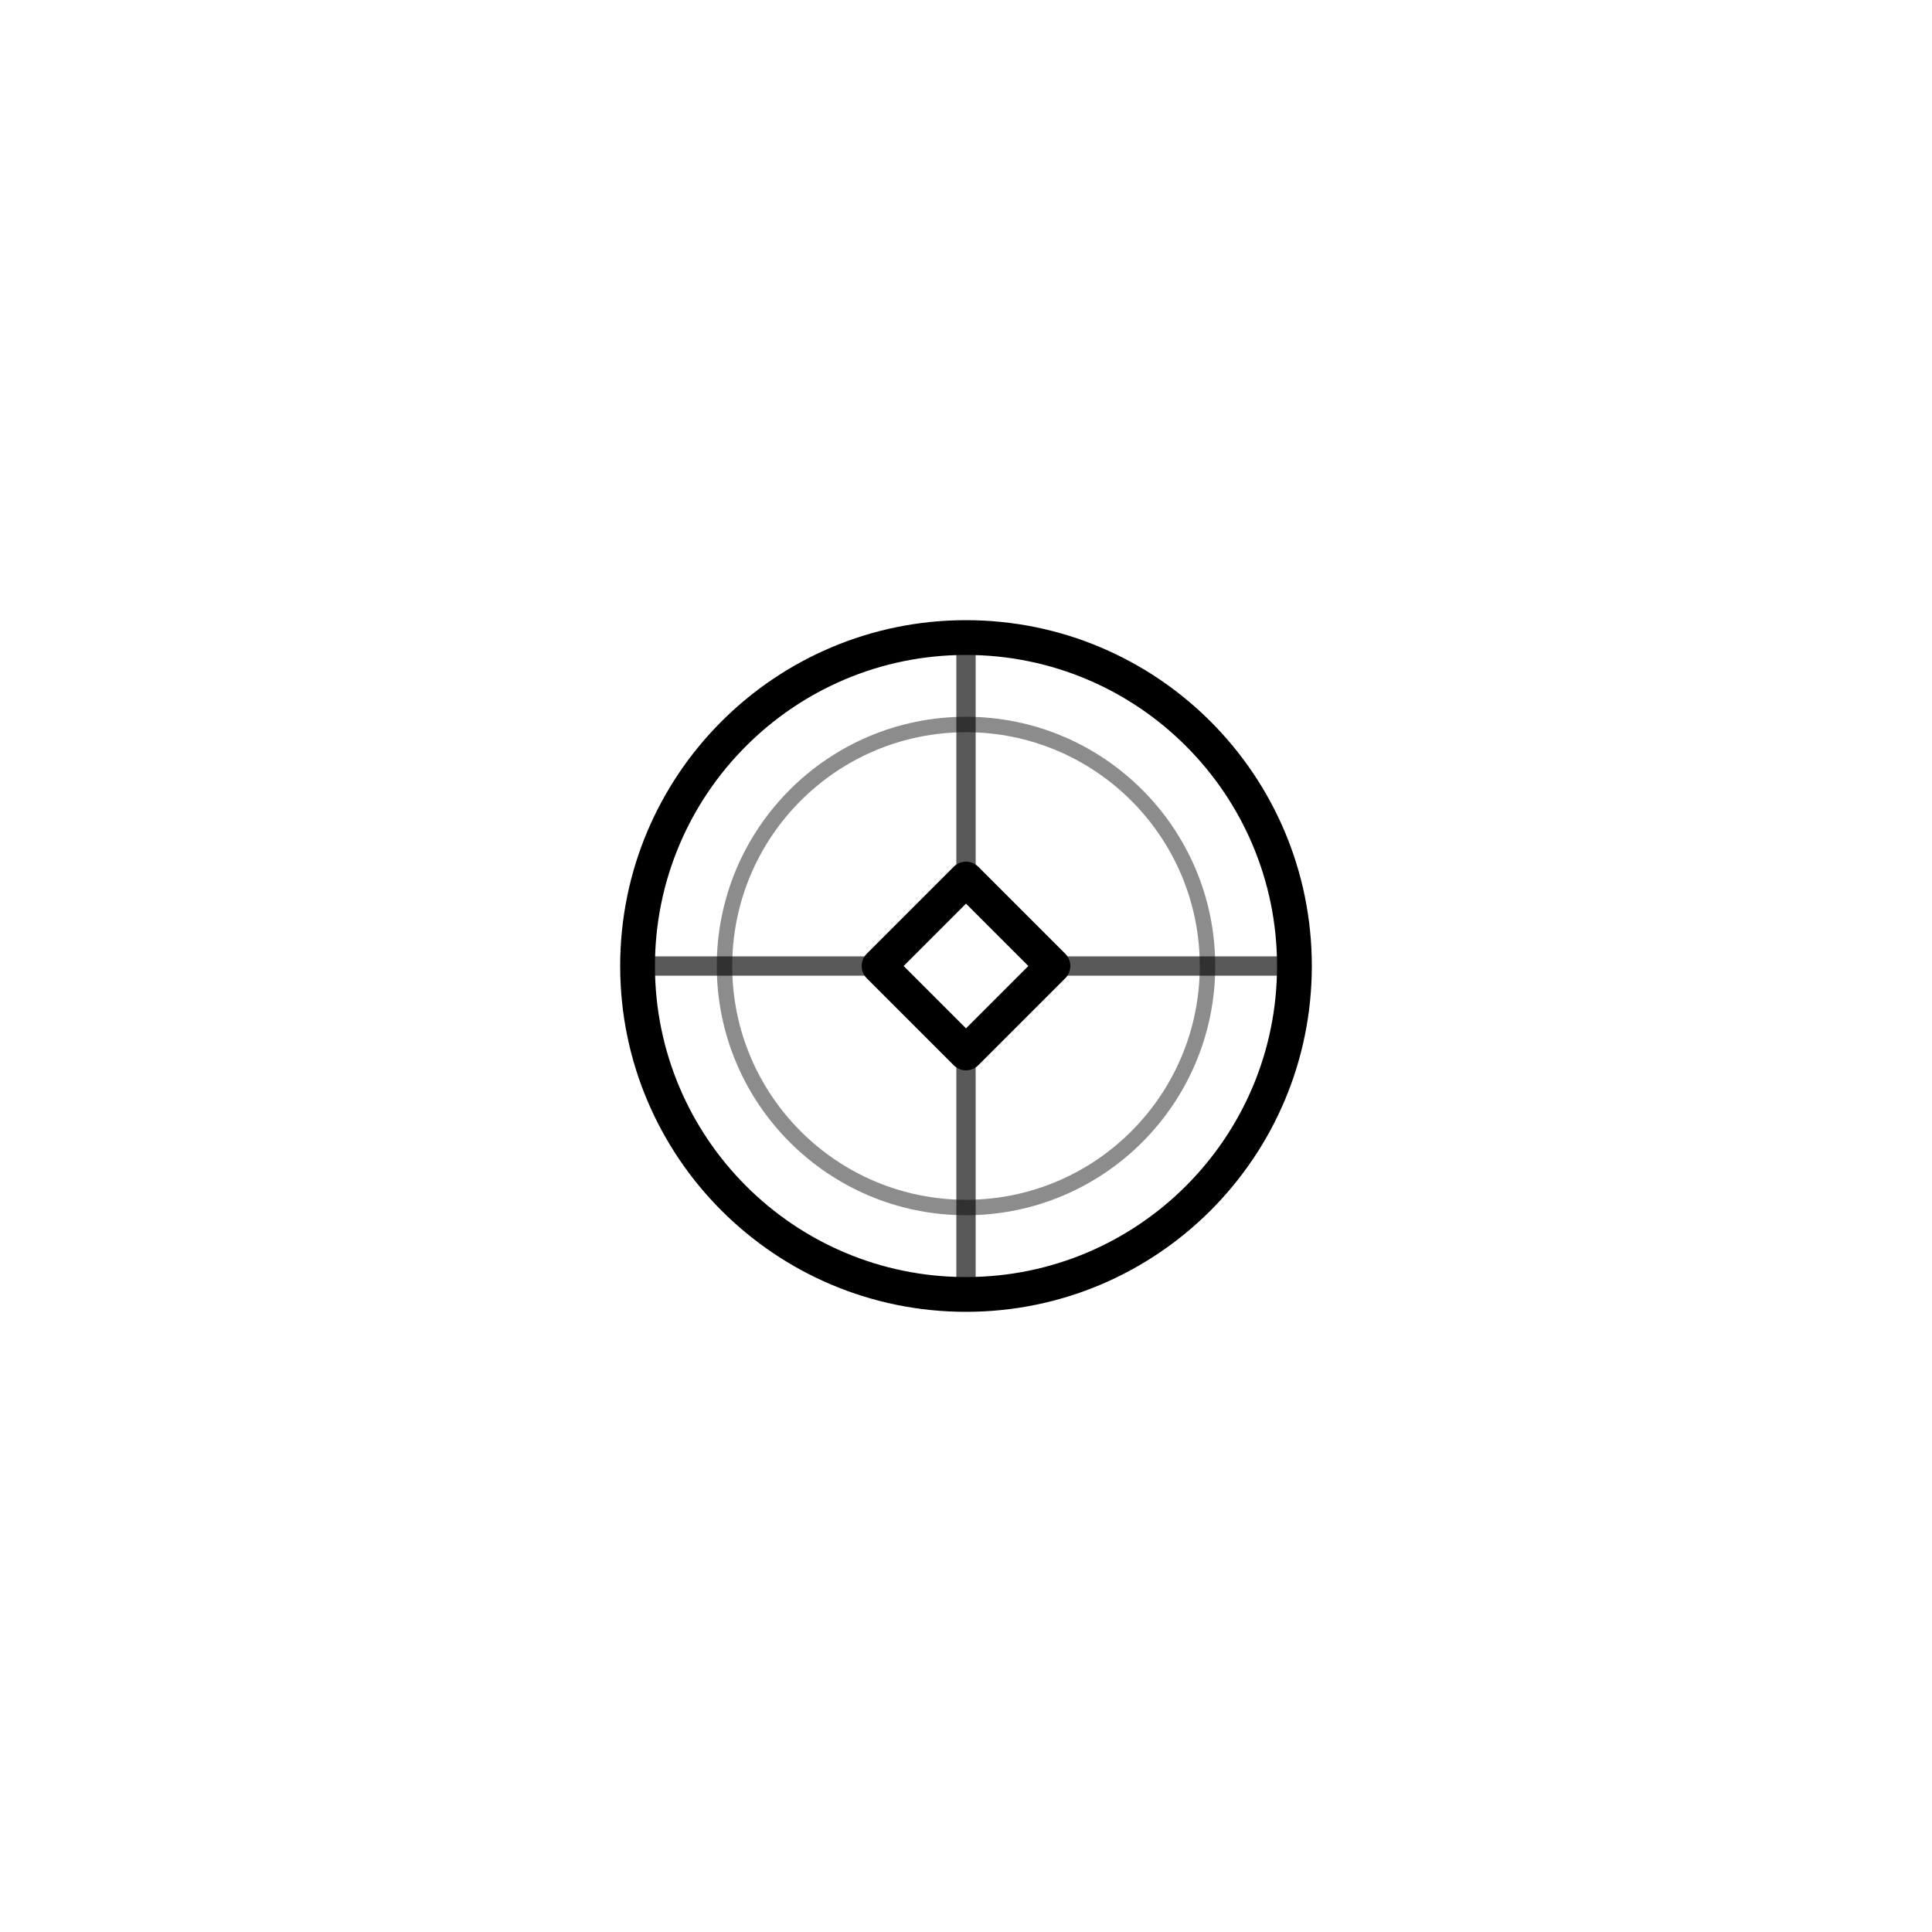
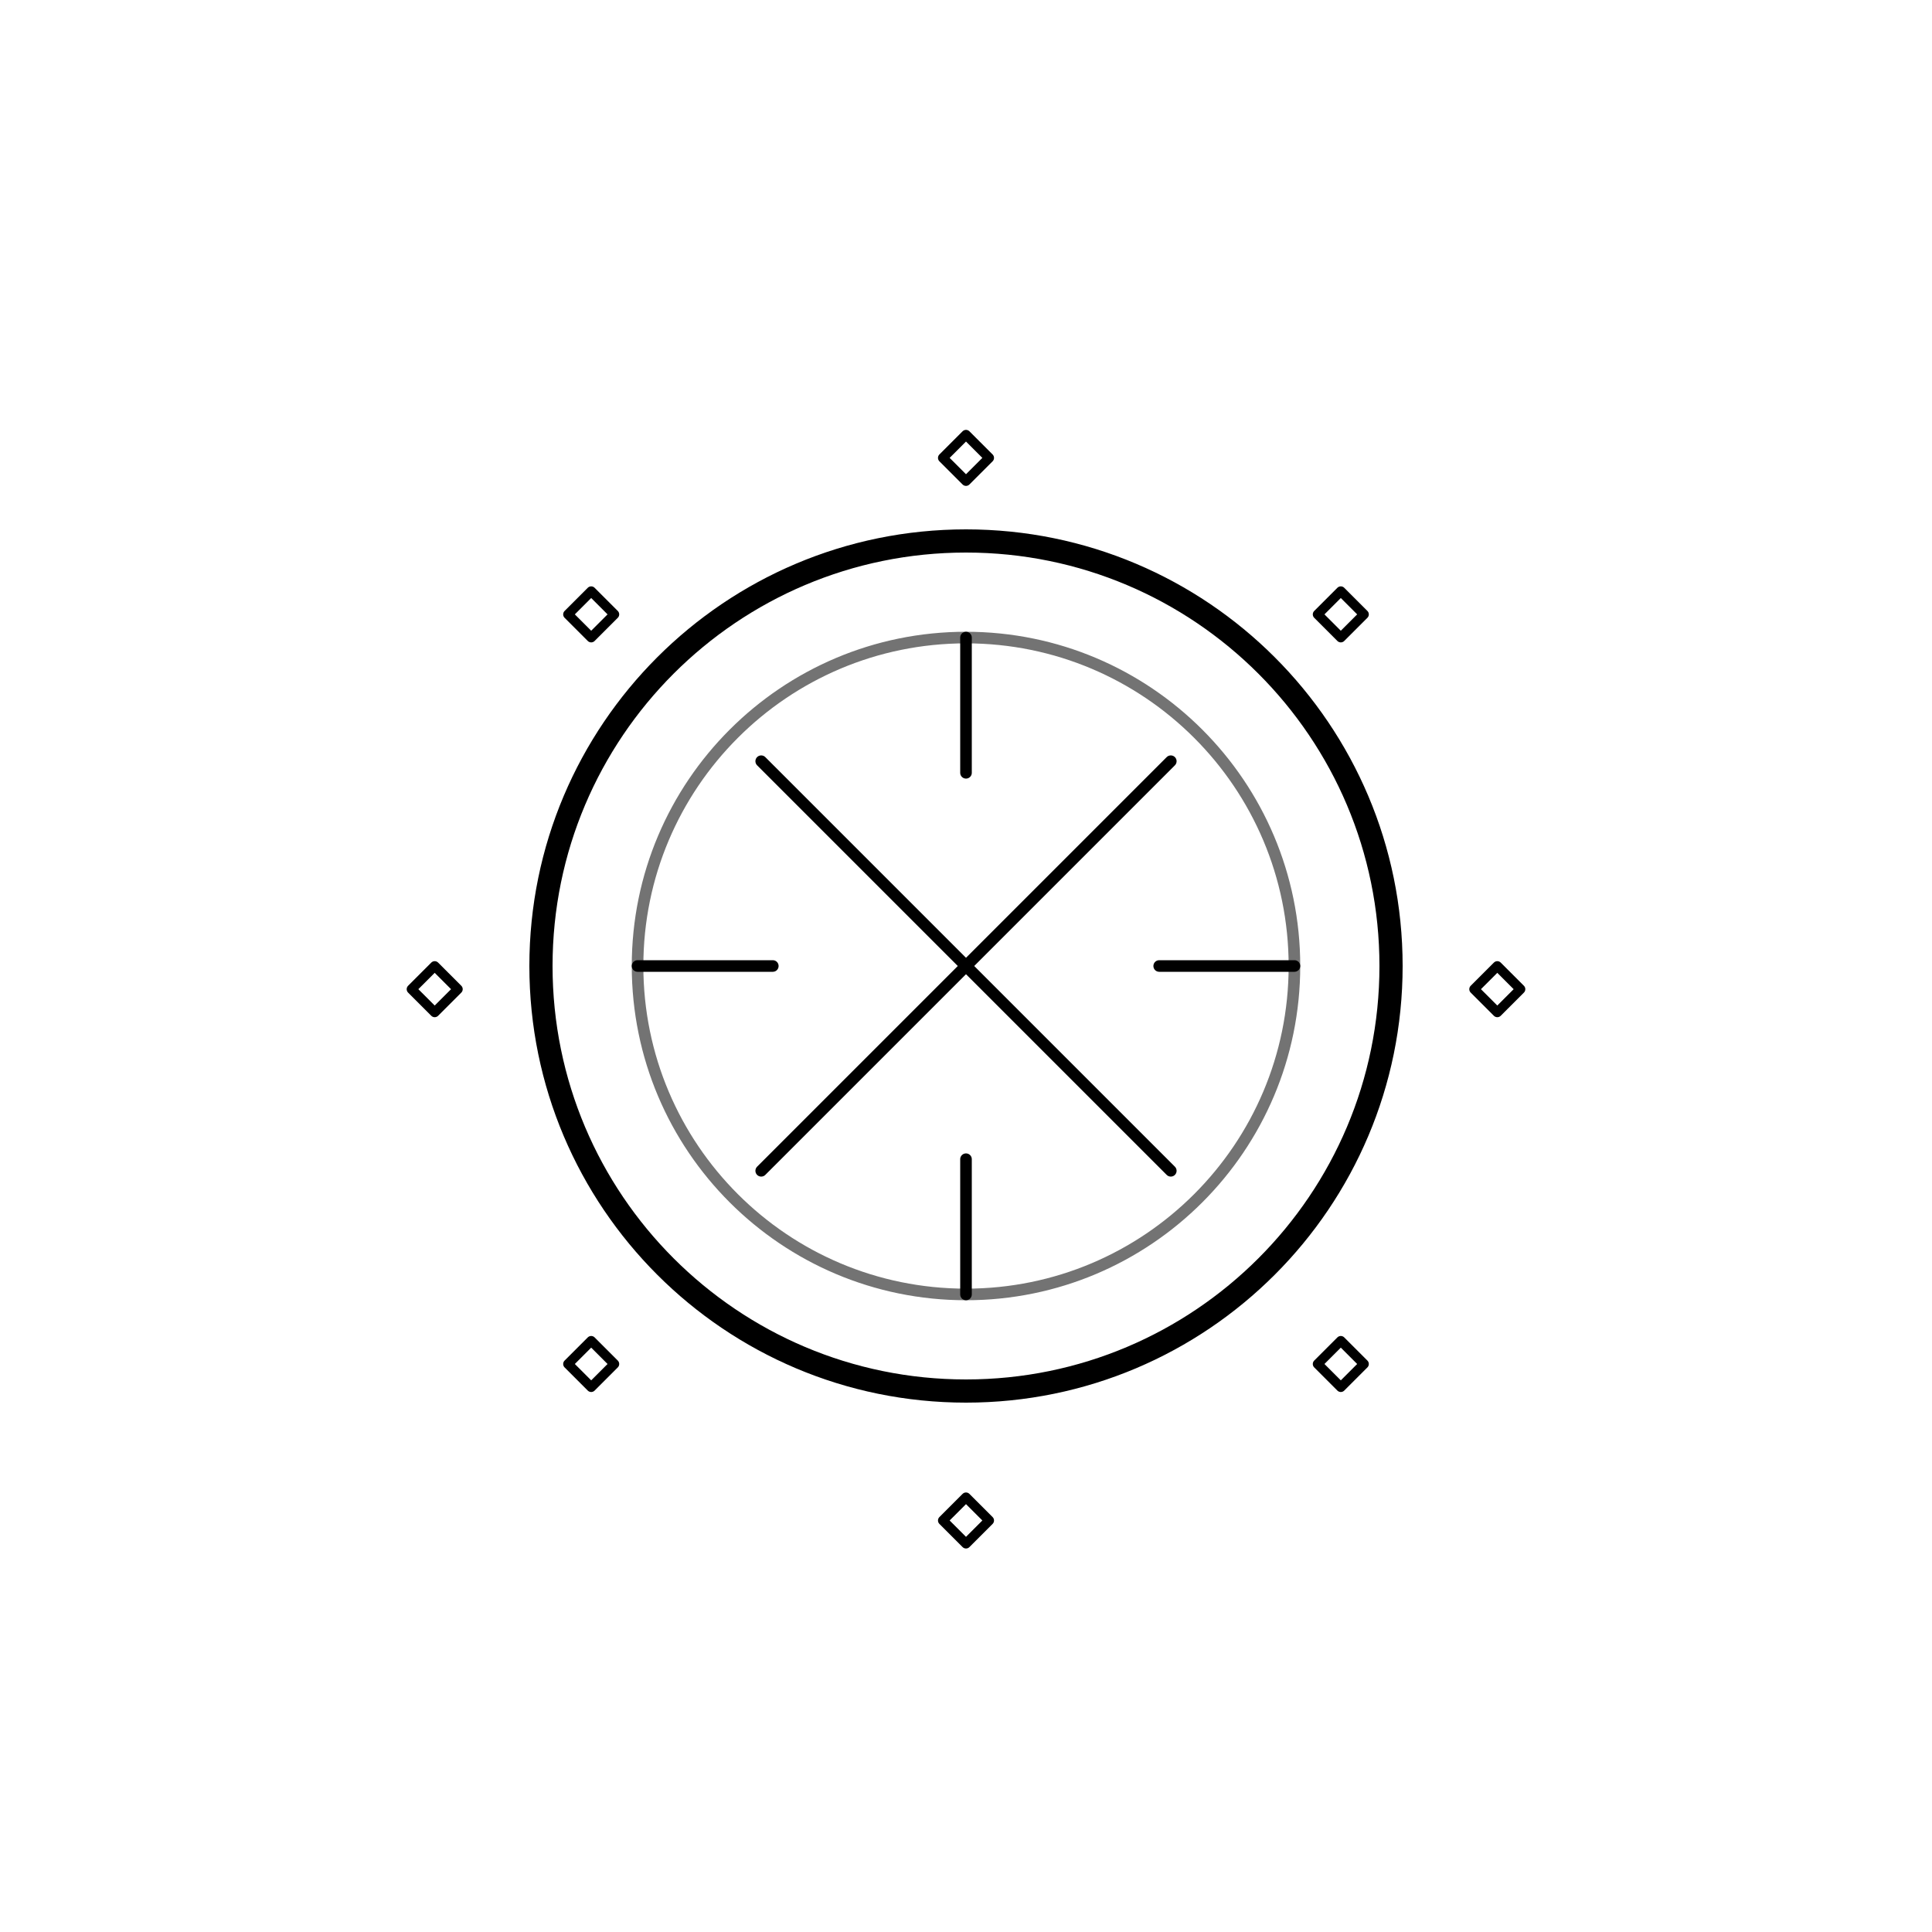
<svg xmlns="http://www.w3.org/2000/svg" viewBox="0 0 1000 1000" fill="none">
  <defs>
    <style>
-       .core {
+       .artifact {
        fill: none;
      }

-       .frame {
+       .containment-ring {
        fill: none;
        stroke: currentColor;
-         stroke-width: 18;
+         stroke-width: 12;
        stroke-linecap: round;
        stroke-linejoin: round;
      }

-       .secondary {
+       .inner-ring {
        fill: none;
        stroke: currentColor;
-         stroke-width: 8;
-         opacity: .45;
+         stroke-width: 6;
+         opacity: .55;
        stroke-linecap: round;
        stroke-linejoin: round;
      }

-       .energy {
+       .brace {
        fill: none;
        stroke: currentColor;
-         stroke-width: 10;
-         opacity: .65;
+         stroke-width: 6;
        stroke-linecap: round;
        stroke-linejoin: round;
      }

+       .anchor {
+         fill: none;
+         stroke: currentColor;
+         stroke-width: 5;
+         stroke-linecap: round;
+         stroke-linejoin: round;
+       }
    </style>
  </defs>
-   <g class="core">
-     <circle class="frame" cx="500" cy="500" r="170" />
-     <circle class="secondary" cx="500" cy="500" r="125" />
-     <polygon class="frame" points="500,455 545,500 500,545 455,500" />
-     <line class="energy" x1="500" y1="330" x2="500" y2="455" />
-     <line class="energy" x1="670" y1="500" x2="545" y2="500" />
-     <line class="energy" x1="500" y1="670" x2="500" y2="545" />
-     <line class="energy" x1="330" y1="500" x2="455" y2="500" />
+   <g class="artifact">
+     <circle class="containment-ring" cx="500" cy="500" r="220" />
+     <circle class="inner-ring" cx="500" cy="500" r="170" />
+     <path class="brace" d="M394 394 L606 606" />
+     <path class="brace" d="M606 394 L394 606" />
+     <path class="brace" d="M500 330 L500 400" />
+     <path class="brace" d="M500 600 L500 670" />
+     <path class="brace" d="M330 500 L400 500" />
+     <path class="brace" d="M600 500 L670 500" />
+     <path class="anchor" d="M500 225 L512 237 L500 249 L488 237 Z" />
+     <path class="anchor" d="M694 306 L706 318 L694 330 L682 318 Z" />
+     <path class="anchor" d="M775 500 L787 512 L775 524 L763 512 Z" />
+     <path class="anchor" d="M694 694 L706 706 L694 718 L682 706 Z" />
+     <path class="anchor" d="M500 775 L512 787 L500 799 L488 787 Z" />
+     <path class="anchor" d="M306 694 L318 706 L306 718 L294 706 Z" />
+     <path class="anchor" d="M225 500 L237 512 L225 524 L213 512 Z" />
+     <path class="anchor" d="M306 306 L318 318 L306 330 L294 318 Z" />
  </g>
</svg>
